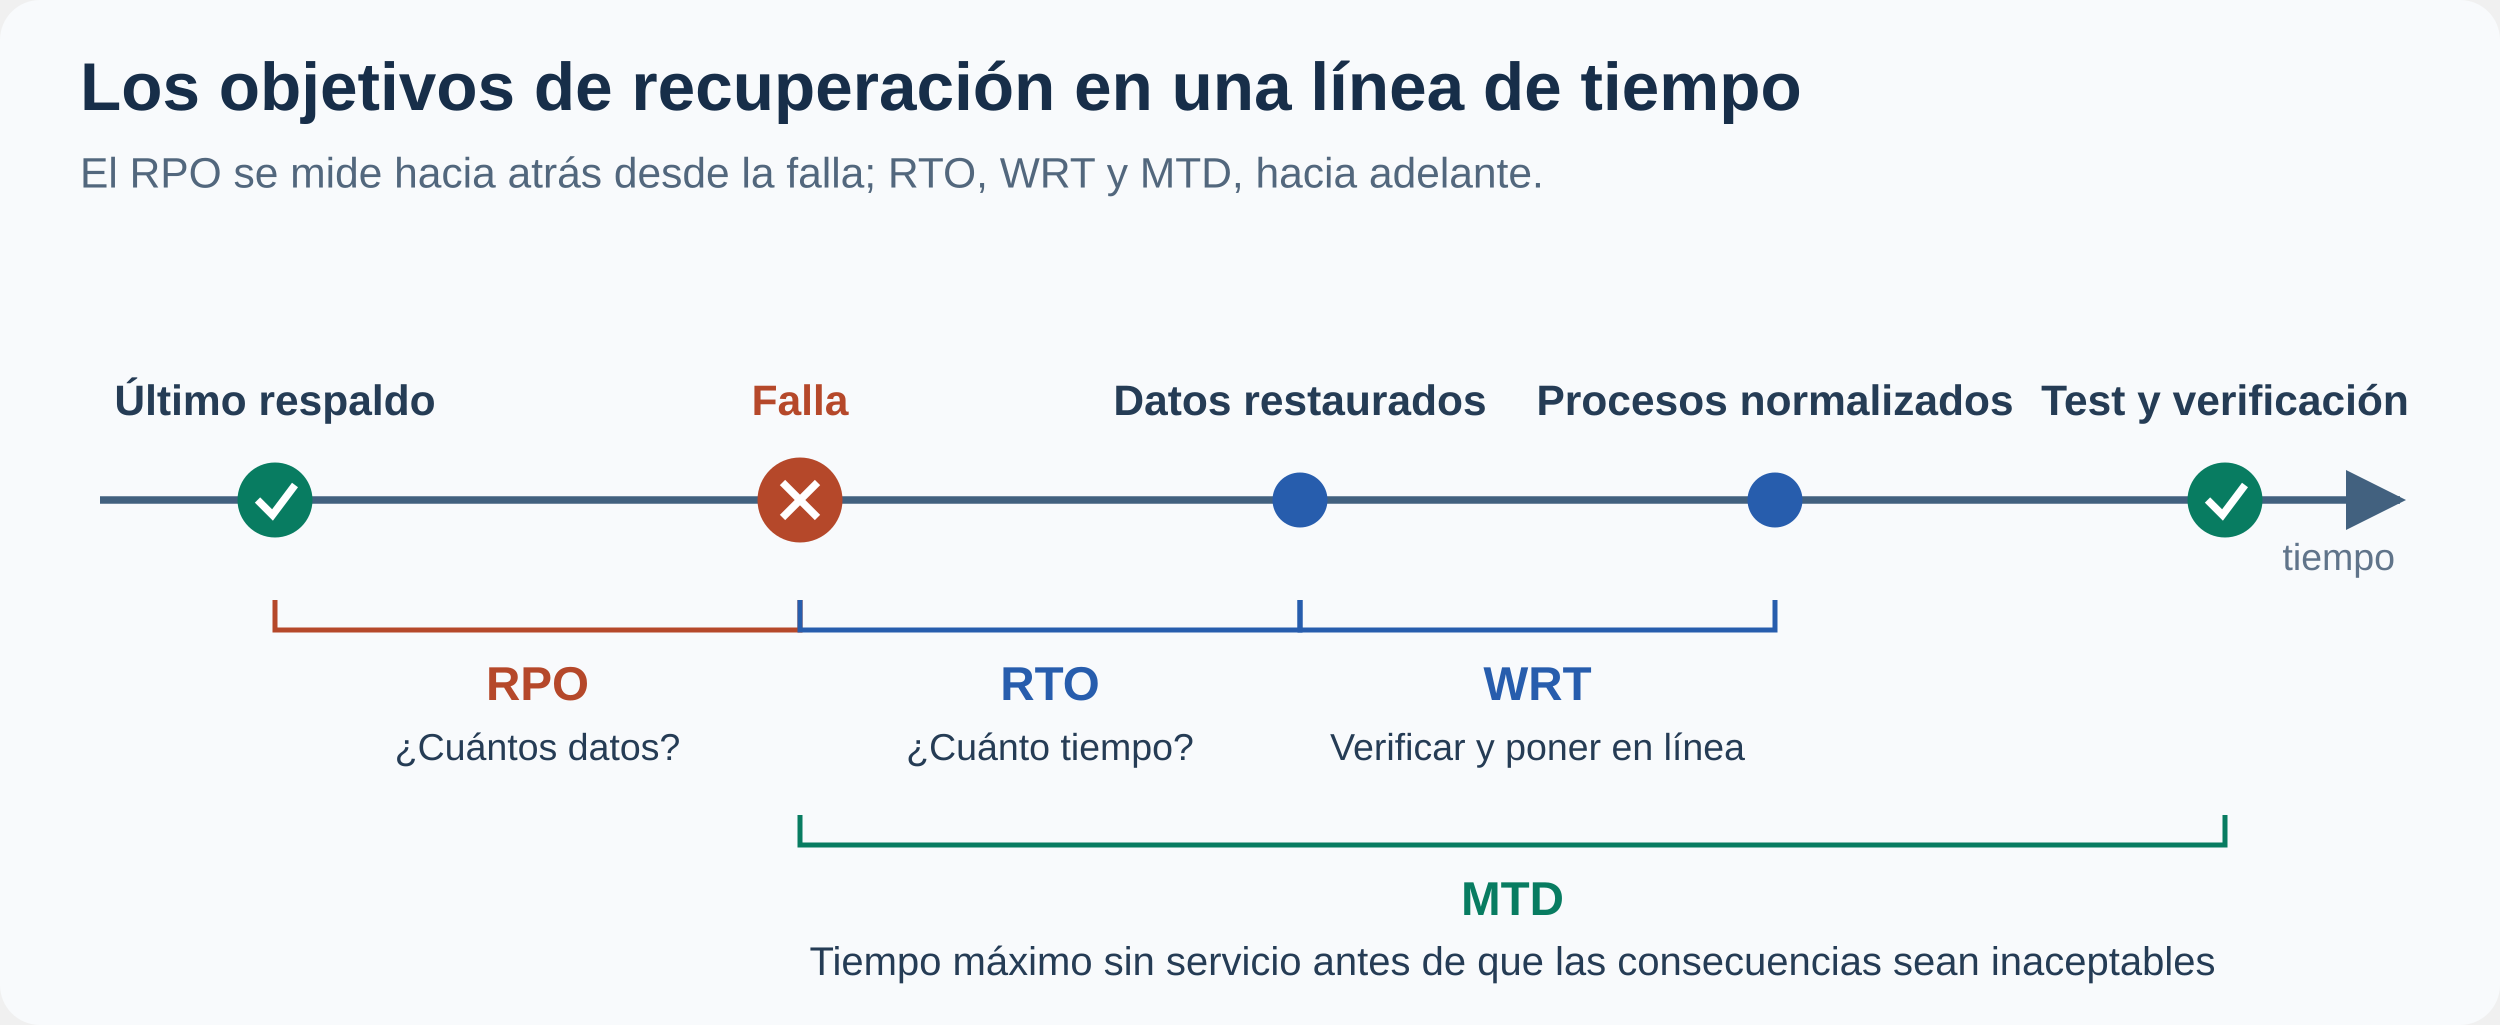
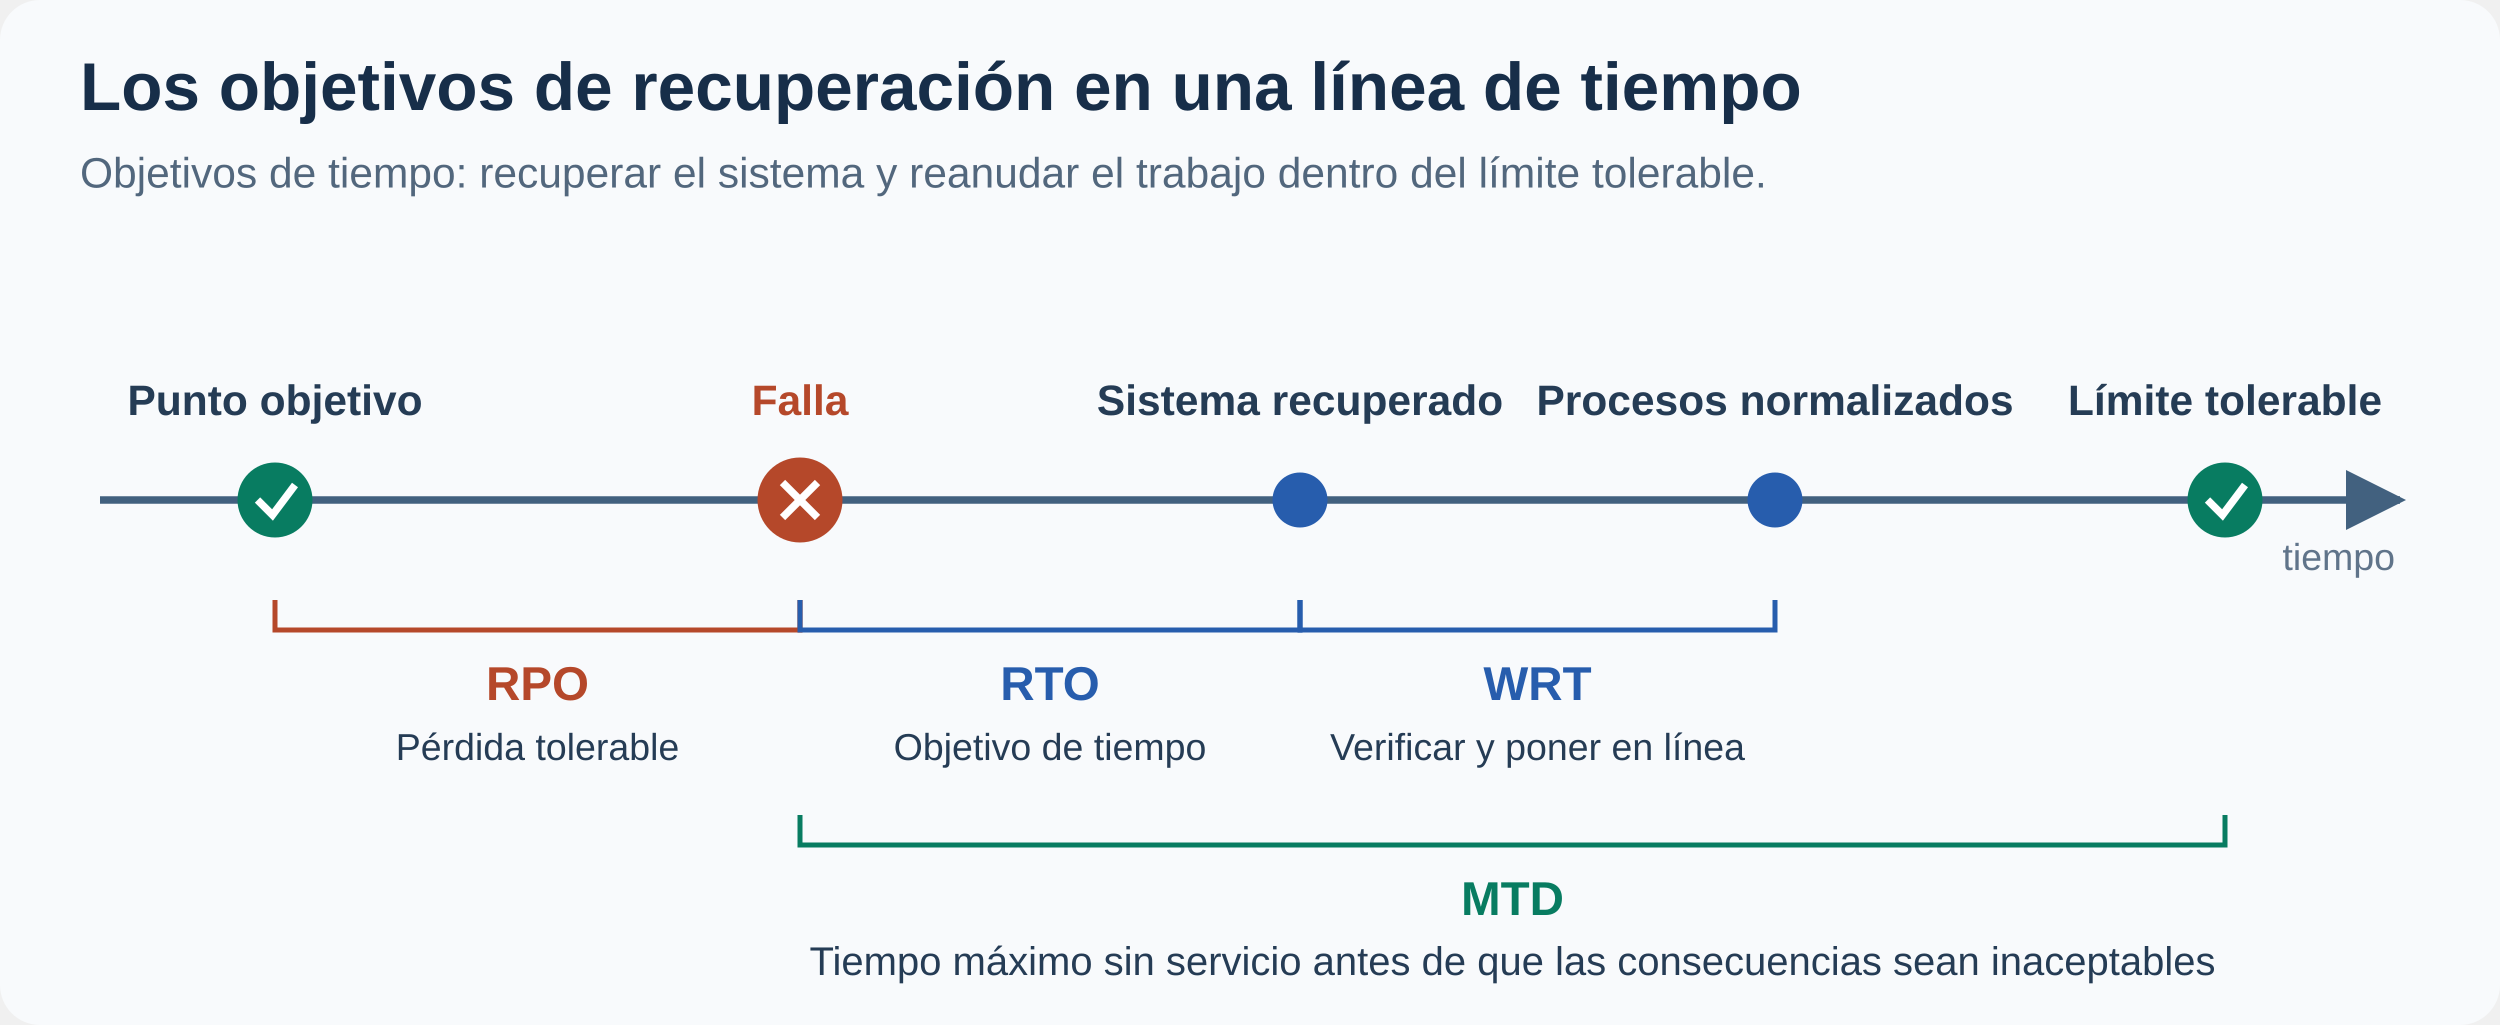
<svg xmlns="http://www.w3.org/2000/svg" viewBox="0 0 1000 410" role="img" aria-labelledby="title desc">
  <defs>
    <marker id="a" viewBox="0 0 10 10" refX="9" refY="5" markerWidth="8" markerHeight="8" orient="auto-start-reverse">
      <path d="M 0 0 L 10 5 L 0 10 Z" fill="#42617f" />
    </marker>
  </defs>
  <rect width="1000" height="410" rx="16" fill="#f8fafc" />
  <g font-family="Segoe UI,Arial,sans-serif">
    <text x="32" y="44" font-size="27" fill="#172e49" font-weight="700">Los objetivos de recuperación en una línea de tiempo</text>
-     <text x="32" y="75" font-size="17" fill="#52677d" font-weight="400">El RPO se mide hacia atrás desde la falla; RTO, WRT y MTD, hacia adelante.</text>
+     <text x="32" y="75" font-size="17" fill="#52677d" font-weight="400">Objetivos de tiempo: recuperar el sistema y reanudar el trabajo dentro del límite tolerable.</text>
    <path d="M 40 200 L 960 200" fill="none" stroke="#42617f" stroke-width="3" marker-end="url(#a)" />
    <text x="958" y="228" font-size="15" fill="#60748a" text-anchor="end">tiempo</text>
    <circle cx="110" cy="200" r="15" fill="#087c61" />
    <path d="M 103 200 L 109 206 L 118 194" fill="none" stroke="#ffffff" stroke-width="3" />
-     <text x="110" y="166" font-size="17" fill="#253c55" font-weight="600" text-anchor="middle">Último respaldo</text>
+     <text x="110" y="166" font-size="17" fill="#253c55" font-weight="600" text-anchor="middle">Punto objetivo</text>
    <circle cx="320" cy="200" r="17" fill="#b5482a" />
    <path d="M 313 193 L 327 207 M 327 193 L 313 207" stroke="#ffffff" stroke-width="3" />
    <text x="320" y="166" font-size="17" fill="#b5482a" font-weight="700" text-anchor="middle">Falla</text>
    <circle cx="520" cy="200" r="11" fill="#275dad" />
-     <text x="520" y="166" font-size="17" fill="#253c55" font-weight="600" text-anchor="middle">Datos restaurados</text>
+     <text x="520" y="166" font-size="17" fill="#253c55" font-weight="600" text-anchor="middle">Sistema recuperado</text>
    <circle cx="710" cy="200" r="11" fill="#275dad" />
    <text x="710" y="166" font-size="17" fill="#253c55" font-weight="600" text-anchor="middle">Procesos normalizados</text>
    <circle cx="890" cy="200" r="15" fill="#087c61" />
    <path d="M 883 200 L 889 206 L 898 194" fill="none" stroke="#ffffff" stroke-width="3" />
-     <text x="890" y="166" font-size="17" fill="#253c55" font-weight="600" text-anchor="middle">Test y verificación</text>
+     <text x="890" y="166" font-size="17" fill="#253c55" font-weight="600" text-anchor="middle">Límite tolerable</text>
    <path d="M 110 240 L 110 252 L 320 252 L 320 240" fill="none" stroke="#b5482a" stroke-width="2" />
    <text x="215" y="280" font-size="19" fill="#b5482a" font-weight="700" text-anchor="middle">RPO</text>
-     <text x="215" y="304" font-size="15" fill="#253c55" text-anchor="middle">¿Cuántos datos?</text>
+     <text x="215" y="304" font-size="15" fill="#253c55" text-anchor="middle">Pérdida tolerable</text>
    <path d="M 320 240 L 320 252 L 520 252 L 520 240" fill="none" stroke="#275dad" stroke-width="2" />
    <text x="420" y="280" font-size="19" fill="#275dad" font-weight="700" text-anchor="middle">RTO</text>
-     <text x="420" y="304" font-size="15" fill="#253c55" text-anchor="middle">¿Cuánto tiempo?</text>
+     <text x="420" y="304" font-size="15" fill="#253c55" text-anchor="middle">Objetivo de tiempo</text>
    <path d="M 520 240 L 520 252 L 710 252 L 710 240" fill="none" stroke="#275dad" stroke-width="2" />
    <text x="615" y="280" font-size="19" fill="#275dad" font-weight="700" text-anchor="middle">WRT</text>
    <text x="615" y="304" font-size="15" fill="#253c55" text-anchor="middle">Verificar y poner en línea</text>
    <path d="M 320 326 L 320 338 L 890 338 L 890 326" fill="none" stroke="#087c61" stroke-width="2" />
    <text x="605" y="366" font-size="19" fill="#087c61" font-weight="700" text-anchor="middle">MTD</text>
    <text x="605" y="390" font-size="16" fill="#253c55" text-anchor="middle">Tiempo máximo sin servicio antes de que las consecuencias sean inaceptables</text>
  </g>
</svg>
